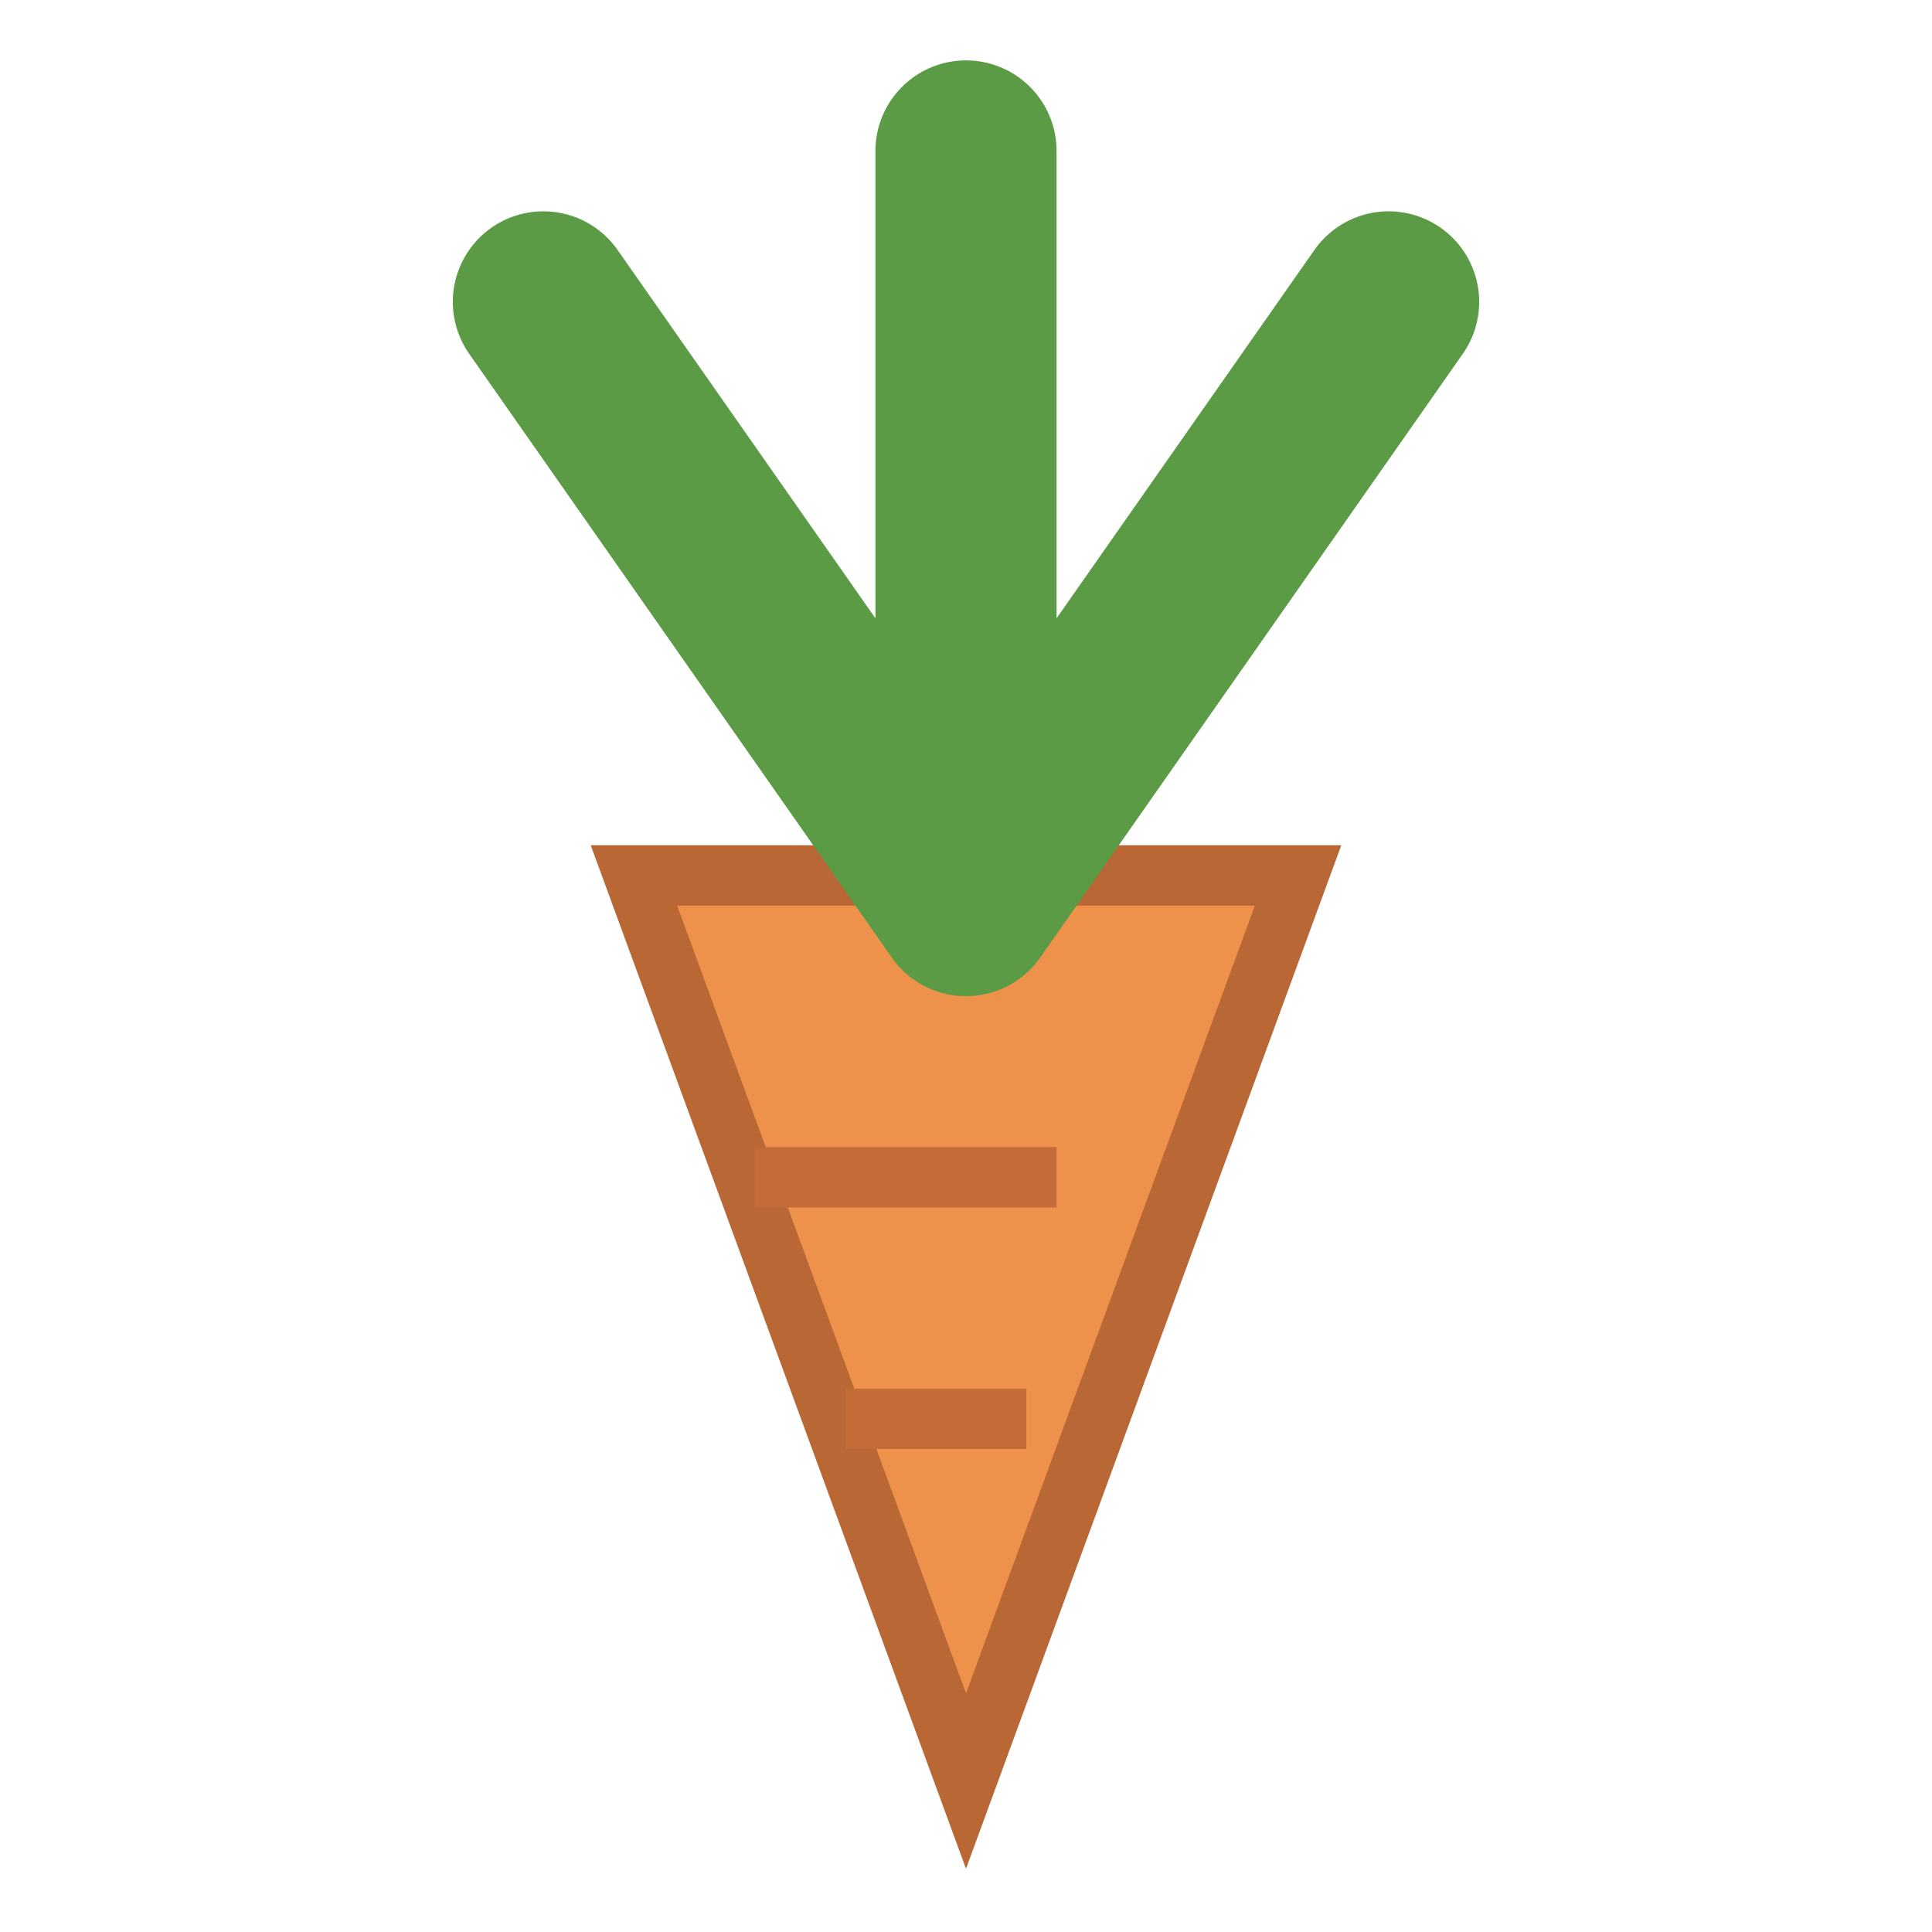
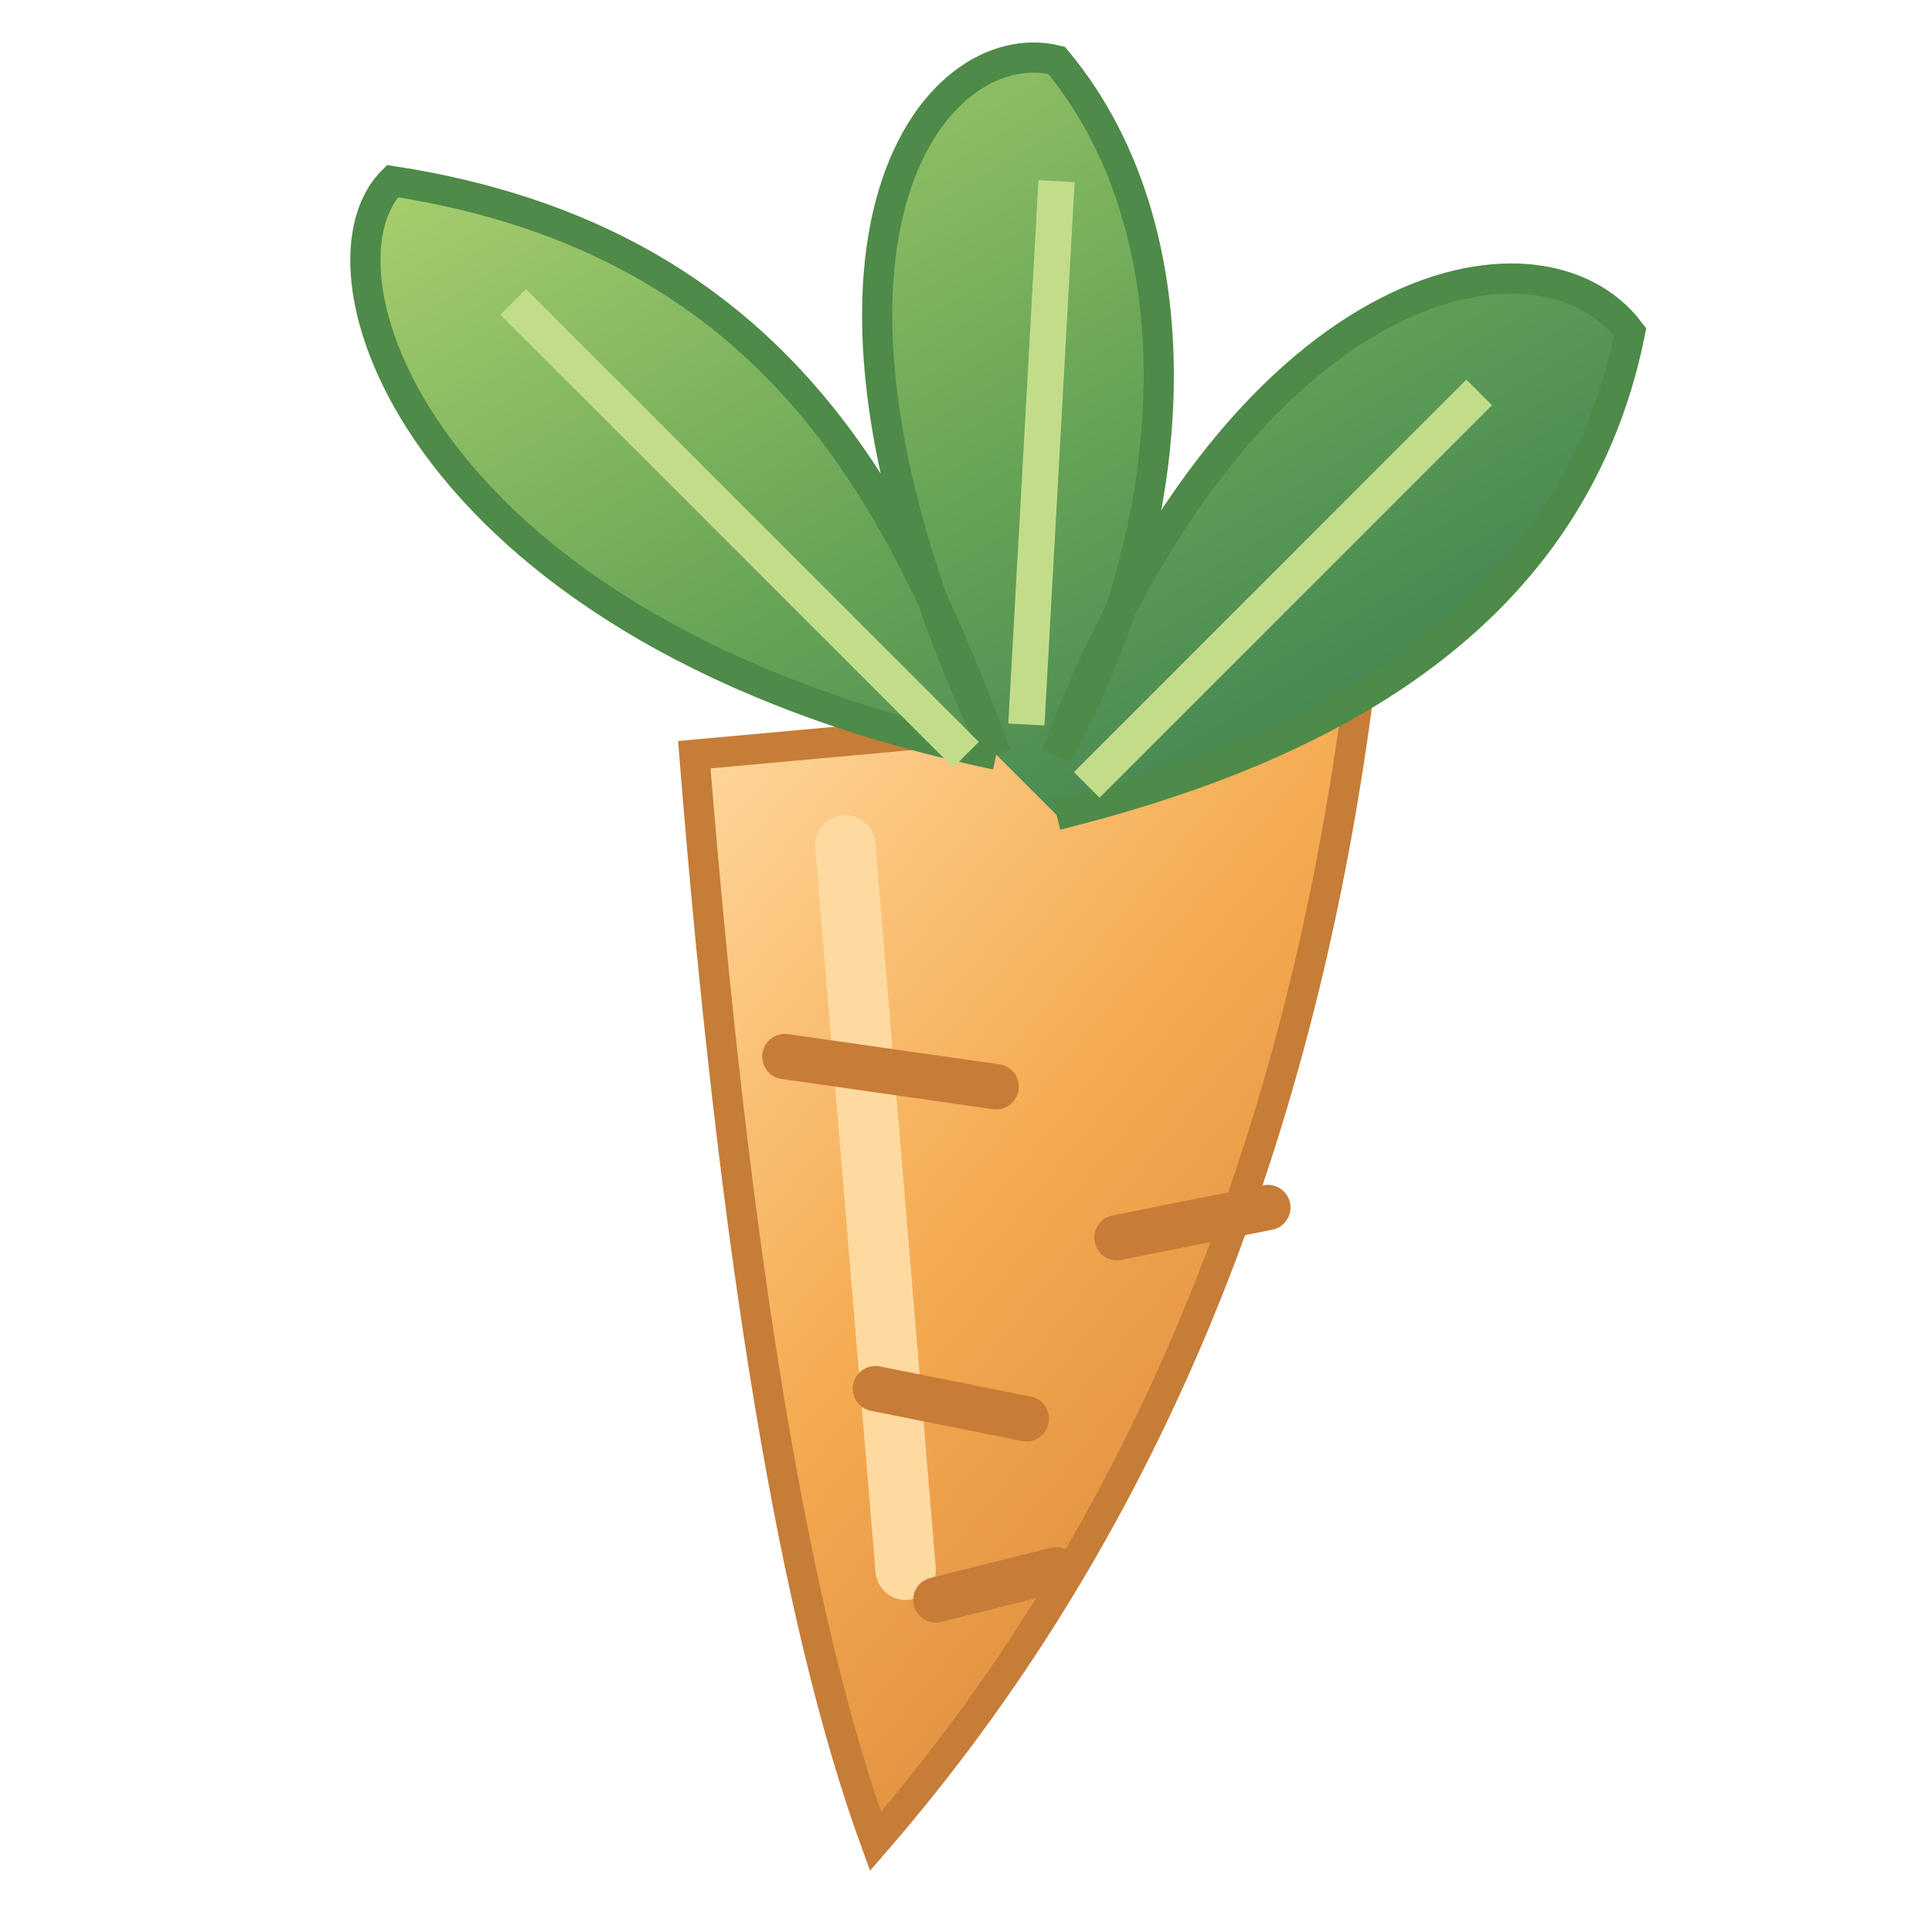
<svg xmlns="http://www.w3.org/2000/svg" width="64" height="64" viewBox="0 0 64 64">
-   <path d="M21 29 L43 29 L32 59Z" fill="#ed914b" stroke="#b96735" stroke-width="2" />
-   <path d="M32 30L18 10M32 29L32 5M32 30L46 10" stroke="#5b9b46" stroke-width="6" stroke-linecap="round" />
-   <path d="M25 39h10m-7 8h6" stroke="#c36c38" stroke-width="2" />
+   <defs>
+     <linearGradient id="petal" x1="0" y1="0" x2=".7" y2="1">
+       <stop stop-color="#ffdaa1" />
+       <stop offset=".5" stop-color="#f5ab51" />
+       <stop offset="1" stop-color="#d88539" />
+     </linearGradient>
+     <linearGradient id="green" x1="0" y1="0" x2="1" y2="1">
+       <stop stop-color="#b6d771" />
+       <stop offset=".5" stop-color="#69a657" />
+       <stop offset="1" stop-color="#347650" />
+     </linearGradient>
+   </defs>
+   <path d="M23 25 45 23Q42 46 29 61q-4-11-6-36z" fill="url(#petal)" stroke="#c57d38" stroke-width="1" />
+   <path d="m28 28 2 24" stroke="#ffdaa0" stroke-width="2" stroke-linecap="round" />
+   <path d="m26 35 7 1m4 5 5-1m-13 6 5 1m-3 6 4-1" stroke="#c77c37" stroke-width="1.5" stroke-linecap="round" />
+   <path d="M33 25C14 21 10 9 13 6c13 2 17 11 20 19C25 8 31 1 35 2c5 6 4 16 0 23C41 9 51 7 54 11c-2 10-11 14-19 16" fill="url(#green)" stroke="#4e8a48" stroke-width="1" />
+   <path d="m17 10 15 15m3-19-1 18m15-11-13 13" stroke="#c3dc89" fill="none" stroke-width="1.2" />
</svg>
